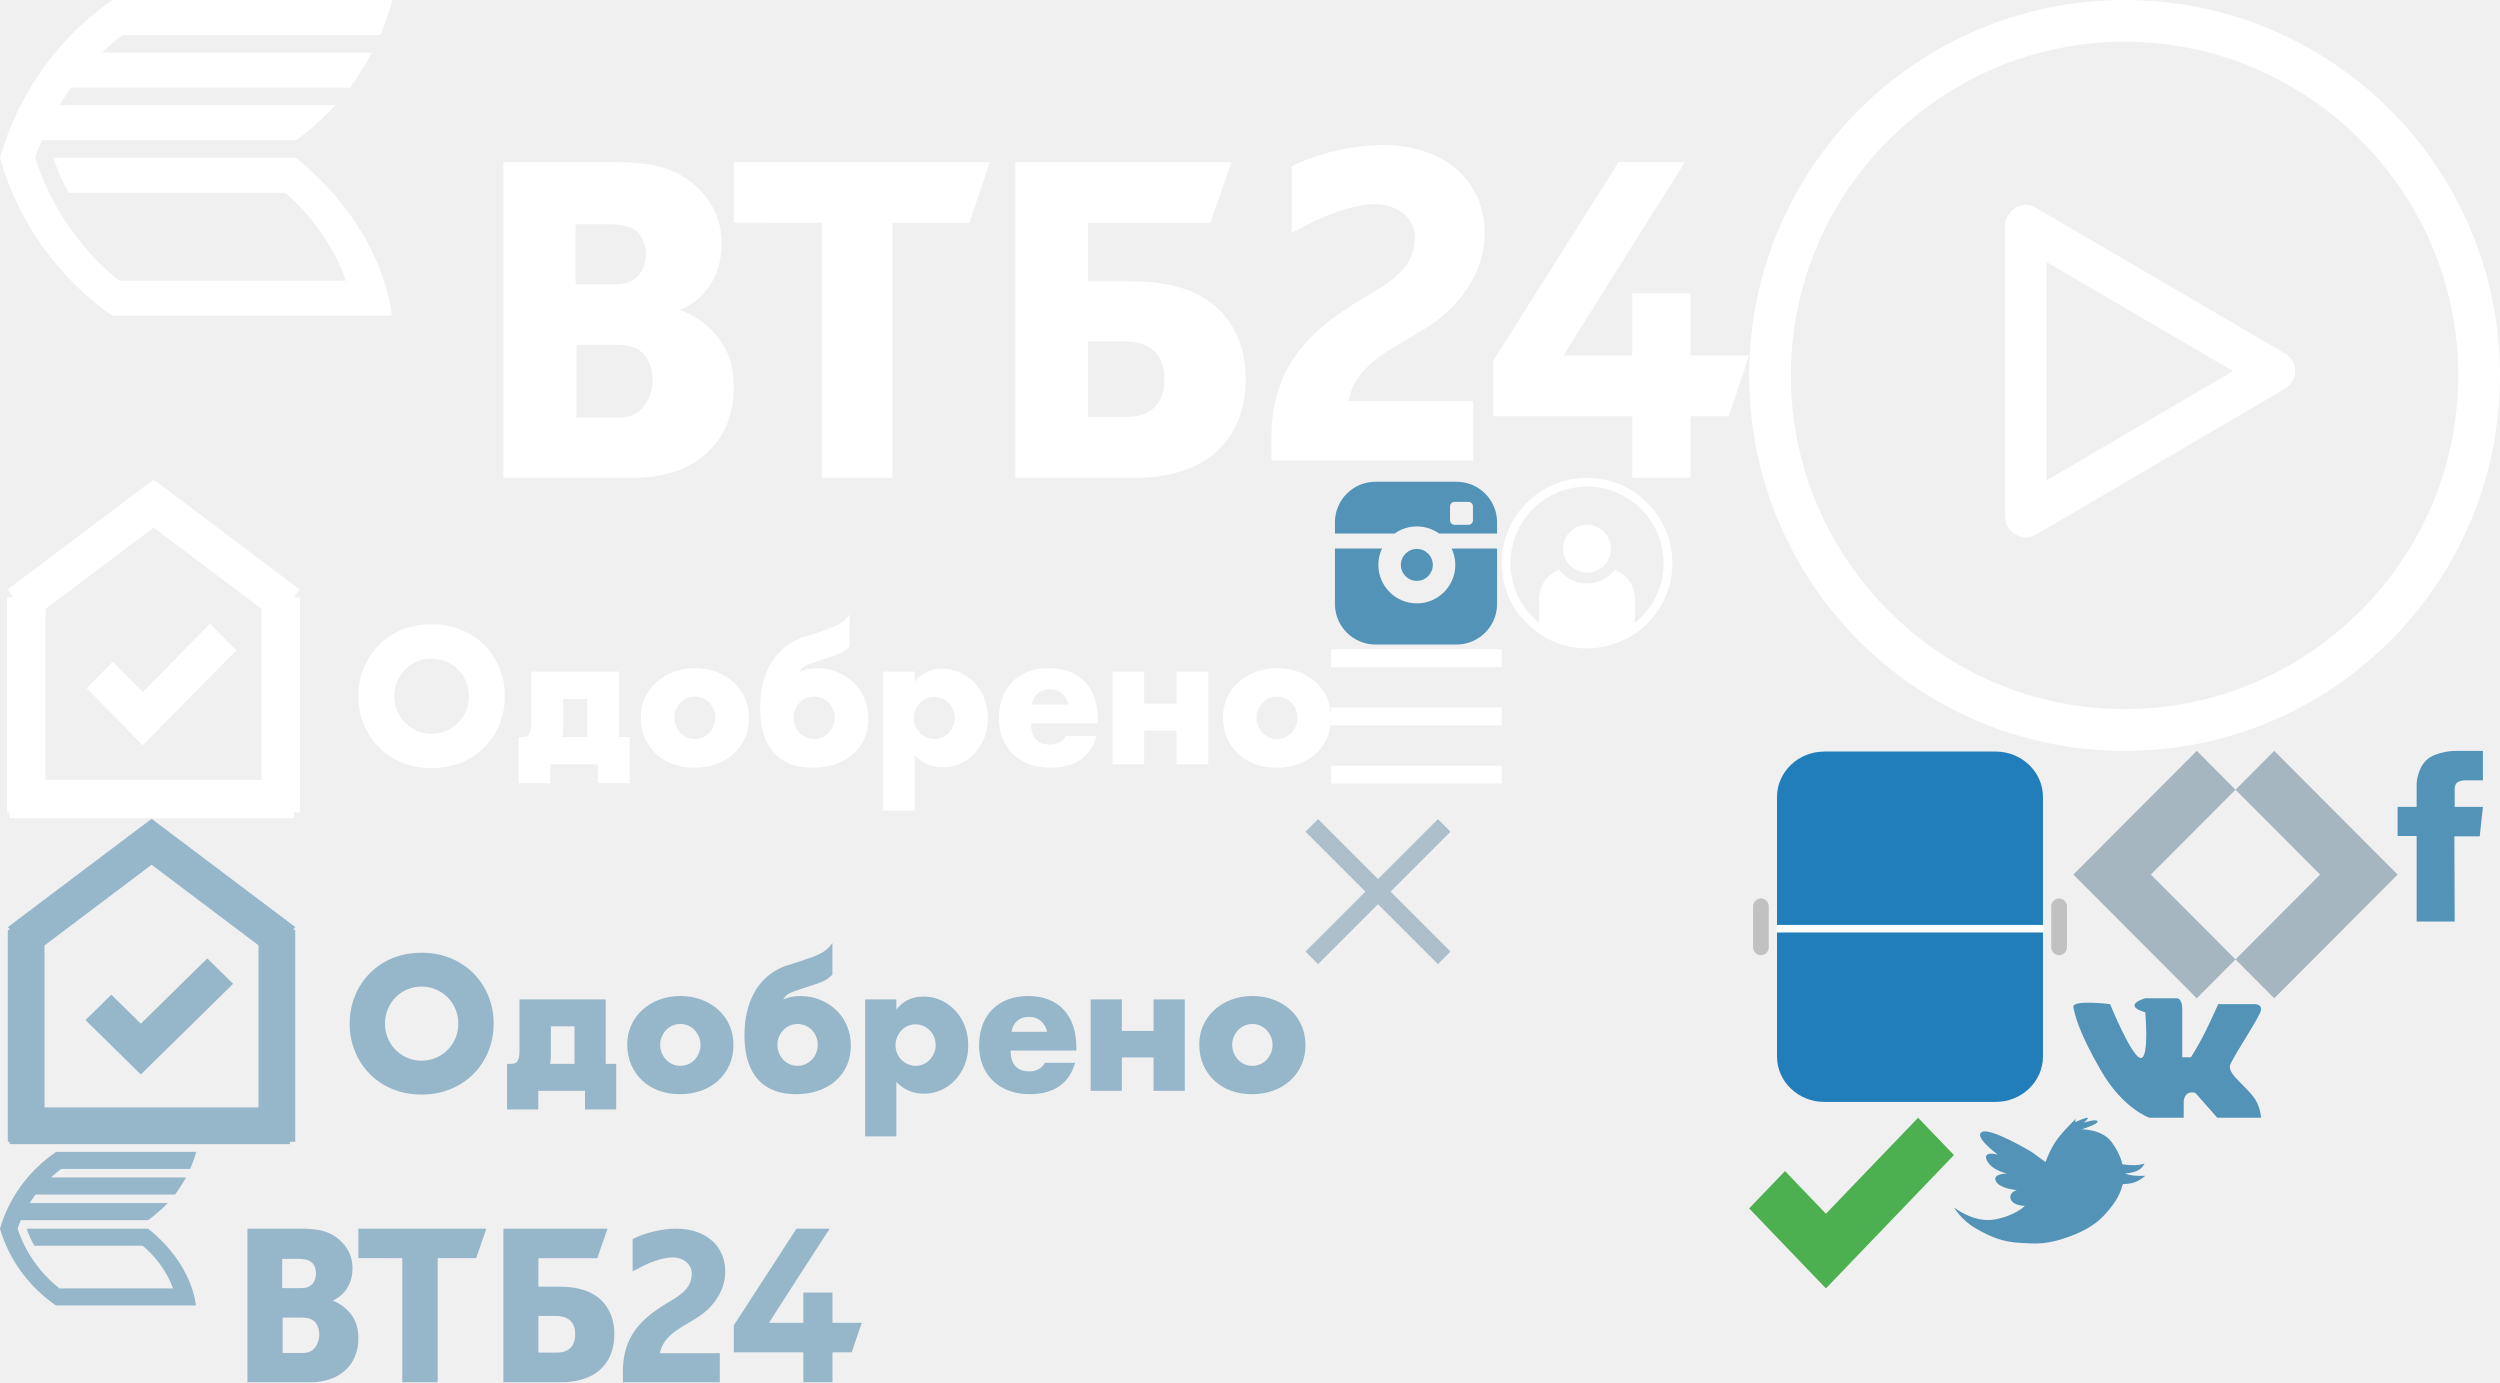
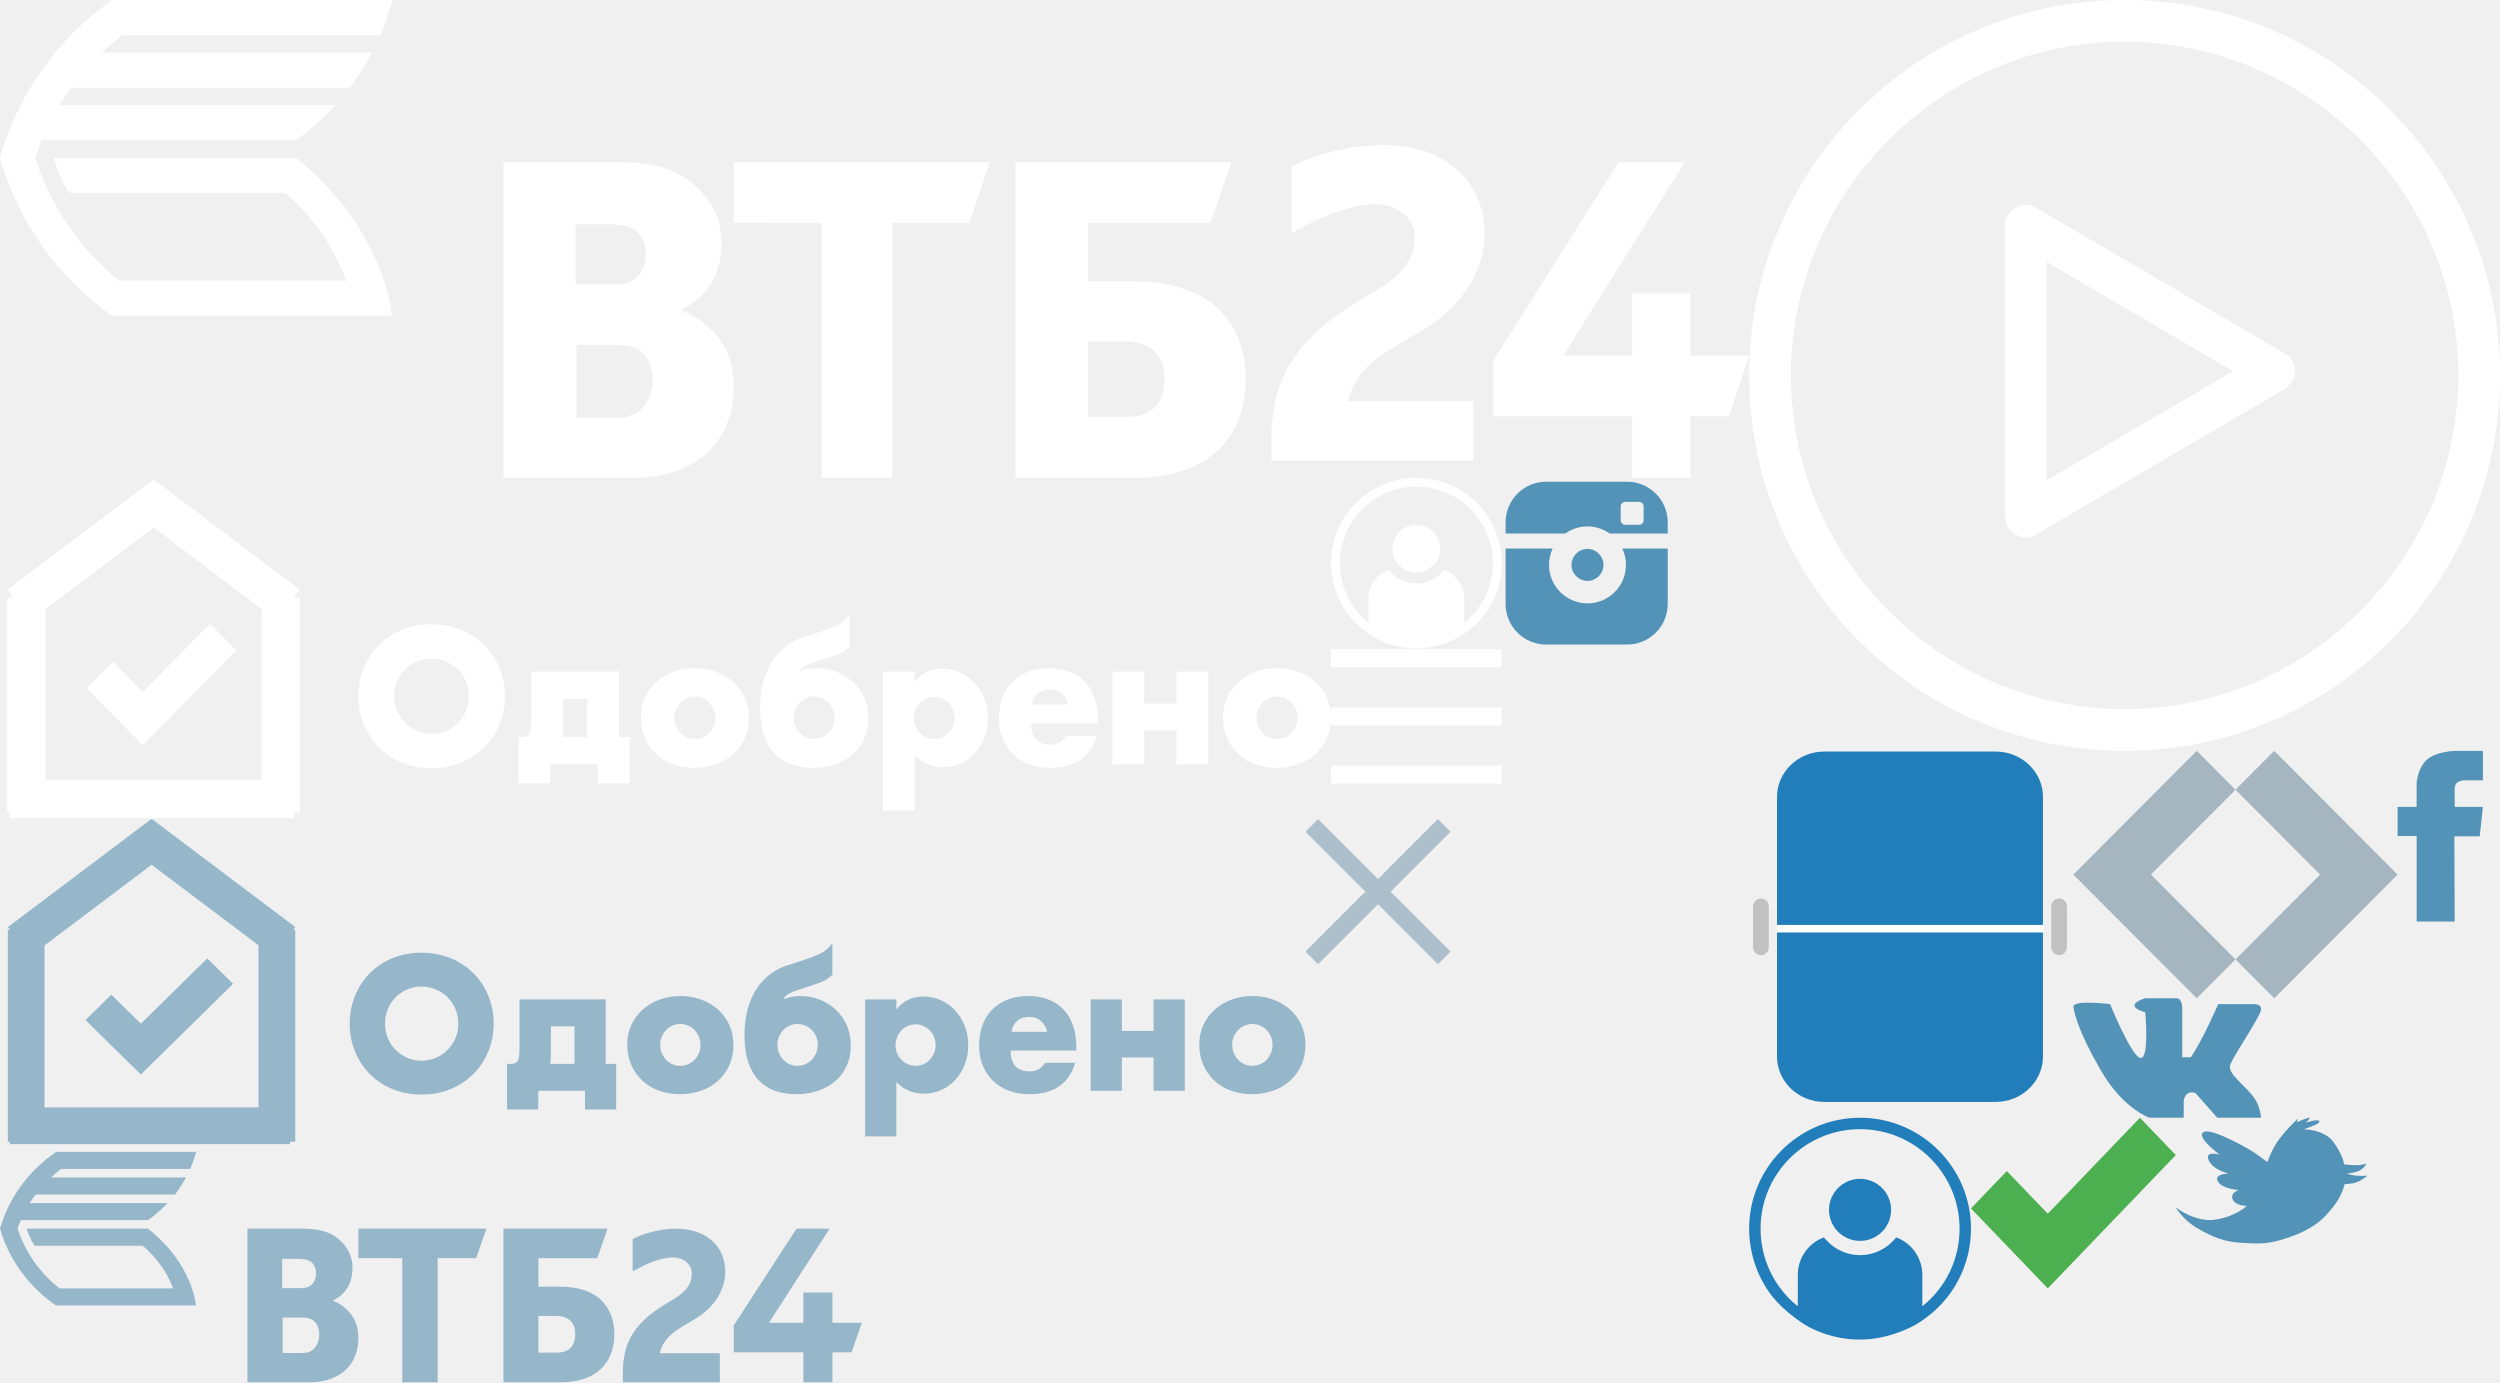
<svg xmlns="http://www.w3.org/2000/svg" width="293" height="162" viewBox="0 0 293 162">
+   <svg width="20" height="16" viewBox="0 0 20 16" id="L1VzZXJzL2t1a2tvbWFoL3Byb2plY3RzL29kb2JyZW5vL3NyYy9tb2R1bGVzL21lbnUvc3ByaXRlLW1lbnUuc3Zn" x="156" y="76">
+     <path d="M0 .095v2.098h20V.095H0zm0 6.82v2.098h20V6.915H0zm0 6.82v2.098h20v-2.099H0z" fill-rule="nonzero" fill="#FFF" />
+   </svg>
+   <svg width="26" height="26" viewBox="0 0 26 26" id="L1VzZXJzL2t1a2tvbWFoL3Byb2plY3RzL29kb2JyZW5vL3NyYy9tb2R1bGVzL21lbnUvc3ByaXRlLWNhYmluZXQtYmx1ZS5zdmc=" x="205" y="131">
+     <g fill="none" fill-rule="evenodd">
+       <path d="M15.7 13.233a3.63 3.63 0 0 0 .937-2.435 3.643 3.643 0 0 0-3.639-3.638 3.643 3.643 0 0 0-3.638 3.638c0 .9.333 1.766.938 2.436a3.646 3.646 0 0 0 2.7 1.199 3.647 3.647 0 0 0 2.701-1.2z" fill="#227EBA" fill-rule="nonzero" />
+       <path d="M12.998 1.338c-6.43 0-11.66 5.232-11.66 11.664 0 3.574 1.61 6.89 4.364 9.096v-3.686a4.676 4.676 0 0 1 3.055-4.39l.3.333a5.322 5.322 0 0 0 3.941 1.75 5.322 5.322 0 0 0 3.941-1.75l.3-.332a4.676 4.676 0 0 1 3.056 4.39v3.686a11.6 11.6 0 0 0 4.367-9.097c0-6.432-5.232-11.664-11.664-11.664z" />
+       <path d="M12.998 0C5.831 0 0 5.832 0 13.002c0 2.62.8 5.211 2.288 7.367.642.93 1.438 1.739 2.303 2.46.438.365.893.709 1.356 1.04.764.546 1.54.938 2.424 1.276a12.962 12.962 0 0 0 4.627.855c1.034 0 2.065-.143 3.066-.398.507-.13 1.006-.288 1.497-.468.254-.094.506-.194.755-.3.584-.246 1.137-.53 1.673-.873l.306-.196v-.014A12.932 12.932 0 0 0 26 13.001C26 5.833 20.168 0 12.998 0zm7.297 22.1v-3.688a4.676 4.676 0 0 0-3.055-4.39l-.3.333a5.322 5.322 0 0 1-3.941 1.75 5.322 5.322 0 0 1-3.941-1.75l-.3-.332a4.676 4.676 0 0 0-3.056 4.39v3.684a11.61 11.61 0 0 1-4.364-9.095c0-6.432 5.23-11.664 11.66-11.664C19.43 1.338 24.662 6.57 24.662 13c0 3.58-1.612 6.897-4.367 9.098z" fill="#227EBA" fill-rule="nonzero" />
+     </g>
+   </svg>
+   <svg width="20" height="20" viewBox="0 0 20 20" id="L1VzZXJzL2t1a2tvbWFoL3Byb2plY3RzL29kb2JyZW5vL3NyYy9tb2R1bGVzL21lbnUvc3ByaXRlLWNhYmluZXQuc3Zn" x="156" y="56">
+     <g fill="none" fill-rule="evenodd">
+       <path d="M12.076 10.18c.465-.515.721-1.18.721-1.874A2.802 2.802 0 0 0 10 5.507a2.802 2.802 0 0 0-2.799 2.8c0 .692.256 1.357.722 1.873.53.586 1.287.922 2.077.922s1.547-.336 2.077-.922z" fill="#FFF" fill-rule="nonzero" />
+       <path d="M9.999 1.029c-4.946 0-8.97 4.025-8.97 8.972 0 2.75 1.239 5.301 3.357 6.997v-2.835c0-1.53.957-2.862 2.35-3.376l.231.255A4.094 4.094 0 0 0 10 12.388c1.153 0 2.258-.49 3.031-1.346l.231-.255a3.597 3.597 0 0 1 2.35 3.376V17a8.922 8.922 0 0 0 3.36-6.998c0-4.947-4.025-8.972-8.972-8.972z" />
+       <path d="M9.999 0C4.486 0 0 4.486 0 10.001c0 2.015.615 4.009 1.76 5.668.494.714 1.106 1.337 1.772 1.892.336.28.686.545 1.043.8.587.42 1.184.721 1.865.982A9.97 9.97 0 0 0 9.999 20c.795 0 1.588-.11 2.358-.306.39-.1.774-.221 1.151-.36.196-.072.39-.15.581-.23.45-.19.875-.408 1.287-.673l.236-.15v-.01A9.948 9.948 0 0 0 20 10C20 4.486 15.514 0 9.999 0zm5.613 17v-2.837c0-1.53-.958-2.862-2.35-3.376l-.232.255A4.094 4.094 0 0 1 10 12.388a4.094 4.094 0 0 1-3.031-1.346l-.232-.255a3.597 3.597 0 0 0-2.35 3.376v2.835a8.93 8.93 0 0 1-3.357-6.997c0-4.947 4.024-8.972 8.97-8.972 4.947 0 8.972 4.025 8.972 8.972A8.922 8.922 0 0 1 15.61 17z" fill="#FFF" fill-rule="nonzero" />
+     </g>
+   </svg>
  <svg width="10" height="20" viewBox="0 0 10 20" id="L1VzZXJzL2t1a2tvbWFoL3Byb2plY3RzL29kb2JyZW5vL3NyYy9tb2R1bGVzL2Zvb3Rlci9zcHJpdGUtZmIuc3Zn" x="281" y="88">
    <path d="M2.232 20h4.456l-.036-9.98h2.971L10 6.563H6.688V4.456s0-.56.334-.77c.333-.209.717-.229.717-.229H10V0H6.906C5.769 0 4.488.338 3.84.73c-1.5.904-1.61 3.051-1.61 3.051v2.782H0V9.98h2.232V20z" fill-rule="nonzero" fill="#5293B7" />
  </svg>
-   <svg width="20" height="20" viewBox="0 0 20 20" id="L1VzZXJzL2t1a2tvbWFoL3Byb2plY3RzL29kb2JyZW5vL3NyYy9tb2R1bGVzL2Zvb3Rlci9zcHJpdGUtaW5zLnN2Zw==" x="156" y="56">
+   <svg width="20" height="20" viewBox="0 0 20 20" id="L1VzZXJzL2t1a2tvbWFoL3Byb2plY3RzL29kb2JyZW5vL3NyYy9tb2R1bGVzL2Zvb3Rlci9zcHJpdGUtaW5zLnN2Zw==" x="176" y="56">
    <path d="M11.925 10.207c0-1.032-.84-1.872-1.872-1.872s-1.872.84-1.872 1.872c0 1.033.84 1.873 1.872 1.873 1.033 0 1.872-.84 1.872-1.873zm2.638 0a4.515 4.515 0 0 1-4.51 4.51 4.515 4.515 0 0 1-4.51-4.51c0-.685.154-1.334.428-1.916H.456v6.5a4.754 4.754 0 0 0 4.748 4.748h9.503a4.754 4.754 0 0 0 4.749-4.749V8.291h-5.321c.274.582.428 1.231.428 1.916zm-.618-6.86c0-.29.237-.528.528-.528h1.63a.53.53 0 0 1 .528.528v1.63a.53.53 0 0 1-.528.528h-1.63a.529.529 0 0 1-.528-.528v-1.63zm-3.892 2.35c.972 0 1.873.31 2.61.835h6.793V5.21A4.754 4.754 0 0 0 14.707.46H5.204A4.754 4.754 0 0 0 .456 5.21v1.322h6.987a4.483 4.483 0 0 1 2.61-.835z" fill-rule="nonzero" fill="#5293B7" />
  </svg>
  <svg width="153" height="39" viewBox="0 0 153 39" id="L1VzZXJzL2t1a2tvbWFoL3Byb2plY3RzL29kb2JyZW5vL3NyYy9tb2R1bGVzL2Zvb3Rlci9zcHJpdGUtbG9nby5zdmc=" y="96">
    <g transform="translate(0 -1)" fill="#96B6CA" fill-rule="evenodd">
      <path d="M45.124 24.97c0 .626.115 1.204.344 1.733.229.529.539.988.93 1.378a4.244 4.244 0 0 0 3.01 1.232 4.305 4.305 0 0 0 3.96-2.61 4.315 4.315 0 0 0 .343-1.733c0-.627-.114-1.204-.343-1.733a4.303 4.303 0 0 0-2.314-2.286 4.244 4.244 0 0 0-1.646-.324 4.244 4.244 0 0 0-3.94 2.61 4.315 4.315 0 0 0-.344 1.733zm-4.142 0c0-1.17.209-2.259.627-3.268a8.171 8.171 0 0 1 1.737-2.641 7.916 7.916 0 0 1 2.657-1.764c1.03-.425 2.165-.637 3.405-.637 1.226 0 2.357.212 3.394.637a8.003 8.003 0 0 1 2.677 1.764 8.09 8.09 0 0 1 1.748 2.641 8.461 8.461 0 0 1 .627 3.268c0 1.169-.21 2.258-.627 3.267a8.09 8.09 0 0 1-1.748 2.641 8.003 8.003 0 0 1-2.677 1.765c-1.037.424-2.168.637-3.394.637-1.24 0-2.374-.213-3.405-.637a7.916 7.916 0 0 1-2.657-1.765 8.171 8.171 0 0 1-1.737-2.64 8.461 8.461 0 0 1-.627-3.268zm26.348.313h-2.768v3.215c0 .279-.007.501-.02.668a7.815 7.815 0 0 1-.061.522h2.849v-4.405zm-7.395 4.405c.363 0 .613-.125.747-.375.135-.251.202-.64.202-1.17V22.13h10.103v7.558h1.232v5.345h-3.657v-2.192h-5.475v2.192H59.43v-5.345h.505zm17.437-2.255c0 .362.064.693.192.992.128.3.296.56.505.783a2.29 2.29 0 0 0 1.667.71 2.29 2.29 0 0 0 1.667-.71c.209-.223.377-.484.505-.783.128-.3.192-.623.192-.97 0-.335-.064-.651-.192-.95-.128-.3-.296-.56-.505-.784a2.29 2.29 0 0 0-1.667-.71 2.29 2.29 0 0 0-1.667.71c-.209.223-.377.48-.505.773a2.317 2.317 0 0 0-.192.94zm-3.86-.041c0-.794.155-1.535.465-2.224.31-.689.741-1.287 1.293-1.795a6.11 6.11 0 0 1 1.97-1.201 6.904 6.904 0 0 1 2.496-.438c.889 0 1.714.142 2.475.428a6.084 6.084 0 0 1 1.98 1.19 5.33 5.33 0 0 1 1.303 1.816c.31.703.465 1.479.465 2.328 0 .85-.158 1.625-.475 2.328a5.517 5.517 0 0 1-1.303 1.817 5.794 5.794 0 0 1-1.99 1.18 7.384 7.384 0 0 1-2.516.417c-.889 0-1.71-.14-2.465-.418a5.654 5.654 0 0 1-1.95-1.19 5.52 5.52 0 0 1-1.283-1.848c-.31-.717-.464-1.513-.464-2.39zm19.963-2.38a2.29 2.29 0 0 0-1.667.71c-.208.222-.377.48-.505.772a2.369 2.369 0 0 0-.192.96c0 .334.061.651.182.95.121.3.286.56.495.783.209.223.458.4.748.533.29.132.603.198.94.198.323 0 .63-.066.919-.198a2.42 2.42 0 0 0 1.263-1.315c.12-.3.181-.617.181-.95a2.506 2.506 0 0 0-.687-1.734 2.33 2.33 0 0 0-1.677-.71zm4.082-5.784c-.189.181-.36.33-.515.449-.155.118-.34.226-.556.324a9.572 9.572 0 0 1-.808.313c-.324.111-.748.25-1.273.417-.458.153-.829.279-1.111.376a6.75 6.75 0 0 0-.687.272c-.176.083-.314.17-.415.26-.1.091-.198.199-.293.324l-.12.167a5.86 5.86 0 0 1 .939-.292 5.06 5.06 0 0 1 1.08-.104c.822 0 1.593.146 2.314.438a5.93 5.93 0 0 1 1.89 1.211c.538.515.96 1.127 1.262 1.837.303.71.455 1.49.455 2.339 0 .821-.152 1.58-.455 2.276a5.196 5.196 0 0 1-1.283 1.795c-.552.501-1.226.894-2.02 1.18-.795.285-1.684.428-2.667.428-.903 0-1.725-.132-2.466-.397a4.864 4.864 0 0 1-1.909-1.232c-.532-.557-.943-1.27-1.232-2.14-.29-.87-.435-1.91-.435-3.121 0-1.949.377-3.609 1.132-4.98a6.725 6.725 0 0 1 3.273-2.996 3.659 3.659 0 0 1 .778-.282c.128-.035.29-.083.485-.146.195-.063.481-.157.858-.282a36.479 36.479 0 0 0 1.496-.522c.404-.153.747-.31 1.03-.47.283-.16.519-.33.707-.511.189-.181.37-.397.546-.647v3.716zm12.103 8.289c0-.334-.057-.65-.172-.95-.114-.3-.28-.56-.495-.783a2.473 2.473 0 0 0-.758-.532 2.235 2.235 0 0 0-.94-.199 2.247 2.247 0 0 0-1.647.71 2.665 2.665 0 0 0-.504.783 2.39 2.39 0 0 0-.192.95c0 .334.06.647.182.94.121.292.29.546.505.762.215.215.468.39.758.522s.596.198.919.198a2.247 2.247 0 0 0 1.647-.71c.208-.223.377-.48.505-.772.128-.293.192-.599.192-.919zm-4.607 10.669h-3.657V22.13h3.657v1.19c.781-1.016 1.845-1.524 3.192-1.524.741 0 1.432.15 2.071.45.64.298 1.196.705 1.667 1.22.472.515.839 1.121 1.102 1.817.262.696.394 1.44.394 2.234 0 .793-.132 1.531-.394 2.213a5.72 5.72 0 0 1-1.092 1.796 5.041 5.041 0 0 1-1.646 1.21 4.856 4.856 0 0 1-2.061.44c-1.293 0-2.37-.46-3.233-1.379v6.389zm17.68-12.256c-.122-.529-.37-.953-.748-1.273-.377-.32-.835-.48-1.374-.48-.566 0-1.027.152-1.384.459-.357.306-.583.737-.677 1.294h4.183zm-4.284 2.192c0 1.629.74 2.443 2.223 2.443.794 0 1.394-.334 1.798-1.002h3.536c-.714 2.45-2.499 3.675-5.355 3.675-.875 0-1.677-.136-2.404-.407a5.337 5.337 0 0 1-1.869-1.16 5.172 5.172 0 0 1-1.202-1.795c-.283-.696-.425-1.475-.425-2.338 0-.891.135-1.695.405-2.412a5.09 5.09 0 0 1 1.151-1.827 5.08 5.08 0 0 1 1.809-1.158c.707-.272 1.505-.407 2.394-.407.876 0 1.664.135 2.364.407a4.77 4.77 0 0 1 1.778 1.18c.485.514.855 1.144 1.111 1.889.256.745.384 1.583.384 2.516v.396h-7.698zm16.75-2.296V22.13h3.657v10.711H135.2v-3.904h-3.718v3.904h-3.657v-10.71h3.657v3.695h3.718zm9.214 1.607c0 .362.064.693.192.992.128.3.296.56.505.783a2.29 2.29 0 0 0 1.667.71 2.29 2.29 0 0 0 1.667-.71c.209-.223.377-.484.505-.783.128-.3.192-.623.192-.97 0-.335-.064-.651-.192-.95-.128-.3-.296-.56-.505-.784a2.29 2.29 0 0 0-1.667-.71 2.29 2.29 0 0 0-1.667.71c-.209.223-.377.48-.505.773a2.317 2.317 0 0 0-.192.94zm-3.86-.041c0-.794.155-1.535.465-2.224.31-.689.741-1.287 1.293-1.795a6.11 6.11 0 0 1 1.97-1.201 6.904 6.904 0 0 1 2.496-.438c.889 0 1.714.142 2.475.428a6.084 6.084 0 0 1 1.98 1.19 5.33 5.33 0 0 1 1.303 1.816c.31.703.465 1.479.465 2.328 0 .85-.158 1.625-.475 2.328a5.517 5.517 0 0 1-1.303 1.817 5.794 5.794 0 0 1-1.99 1.18 7.384 7.384 0 0 1-2.516.417c-.889 0-1.71-.14-2.465-.418a5.654 5.654 0 0 1-1.95-1.19 5.52 5.52 0 0 1-1.283-1.848c-.31-.717-.464-1.513-.464-2.39z" />
      <g fill-rule="nonzero">
        <path d="M27.321 20.302l-3.028-2.976-7.786 7.652-3.461-3.401-3.028 2.976 6.489 6.377z" />
        <path d="M30.298 15.79L17.769 6.347l-12.554 9.46v18.983h25.083V15.79zm4.06-1.812h.242V38.81h-.624v.283H1.134v-.283h-.22V13.978h.266l-.248-.33L17.728.994l.041.054.041-.054 16.796 12.656-.248.329z" />
      </g>
    </g>
  </svg>
-   <svg width="23" height="15" viewBox="0 0 23 15" id="L1VzZXJzL2t1a2tvbWFoL3Byb2plY3RzL29kb2JyZW5vL3NyYy9tb2R1bGVzL2Zvb3Rlci9zcHJpdGUtdHcuc3Zn" x="229" y="131">
+   <svg width="23" height="15" viewBox="0 0 23 15" id="L1VzZXJzL2t1a2tvbWFoL3Byb2plY3RzL29kb2JyZW5vL3NyYy9tb2R1bGVzL2Zvb3Rlci9zcHJpdGUtdHcuc3Zn" x="255" y="131">
    <path d="M0 10.51s.877 1.482 2.502 2.425c1.842 1.07 3.235 1.625 5.247 1.728 2.012.103 3.103.26 5.975-.81 3.083-1.148 4.103-2.613 4.949-3.711a6.7 6.7 0 0 0 1.122-2.366s.808.004 1.406-.219c.721-.267 1.231-.761 1.231-.761s-.725.048-1.414-.026c-.507-.055-.979-.232-.979-.232s.92-.054 1.523-.361c.549-.28.781-.811.781-.811s-.497.177-1.047.193c-.772.023-1.561-.103-1.561-.103s-.163-1.136-1.273-2.633c-1.11-1.496-3.5-1.468-3.5-1.468s1.974-.595 1.87-.937C16.73.076 15.228.58 15.228.58s.633-.567.441-.578c-.314-.02-1.454.515-1.454.515l.068-.387s-1.766 1.678-2.509 2.875a11.714 11.714 0 0 0-1.033 2.193L9.11 4.01S4.35 1.147 3.29 1.663C2.23 2.179 5.139 4.32 5.139 4.32s-1.822-.516-1.278.67c.544 1.187 2.366 1.548 2.366 1.548s-1.768 0-1.306.903c.463.902 2.448 1.031 2.448 1.031s-1.006.31-.707 1.084c.299.774 1.658.774 1.658.774s-1.169 1.186-3.589 1.599C2.311 12.342 0 10.51 0 10.51z" fill-rule="nonzero" fill="#5293B7" />
  </svg>
  <svg width="22" height="14" viewBox="0 0 22 14" id="L1VzZXJzL2t1a2tvbWFoL3Byb2plY3RzL29kb2JyZW5vL3NyYy9tb2R1bGVzL2Zvb3Rlci9zcHJpdGUtdmsuc3Zn" x="243" y="117">
    <path d="M.004 1.024C-.147.128 4.3.683 4.3.683S6.88 7 7.898 7c1.018 0 .528-5.357.528-5.357s-1.262-.32-1.262-.81C7.164.34 8.426 0 8.426 0h3.712c.445 0 .622.704.622 1.174v5.74h1.017s.906-1.418 1.62-2.86C16.113 2.615 16.98.684 16.98.684h4.315s.791.021.697.661c-.128.872-2.999 5.008-3.599 6.424-.452 1.067 1.9 2.512 2.902 4.055.65 1.002.697 2.177.697 2.177h-5.125l-2.562-2.903s-.528-.213-.942.086c-.415.299-.434.896-.434.896V14H8.916s-3.071-1.024-5.671-5.506S.155 1.92.004 1.024z" fill-rule="nonzero" fill="#5293B7" />
  </svg>
  <svg width="101" height="27" viewBox="0 0 101 27" id="L1VzZXJzL2t1a2tvbWFoL3Byb2plY3RzL29kb2JyZW5vL3NyYy9tb2R1bGVzL2Zvb3Rlci9zcHJpdGUtdnRiLnN2Zw==" y="135">
    <g fill-rule="nonzero" fill="#96B6CA">
      <path d="M29.287 9H29v18h7.362C39.787 27 42 24.978 42 21.848c0-1.565-.509-2.685-1.65-3.63-.416-.348-.879-.59-1.361-.784a4.526 4.526 0 0 0 1.04-.672c.841-.773 1.284-1.852 1.284-3.122 0-1.313-.494-2.4-1.511-3.32C38.562 9.22 37.14 9 35.247 9h-5.96zm5.553 3.543c.307 0 .88 0 1.359.202.517.218.839.79.839 1.497 0 .48-.166.955-.43 1.238-.413.45-.896.487-1.439.487h-2.095v-3.424h1.766zm.506 6.878c.533 0 1.084.054 1.501.446.348.324.572.933.572 1.554 0 .519-.157 1.036-.43 1.419-.453.612-.945.732-1.643.732h-2.222v-4.151h2.222zM56.588 9H42v3.45l5.152.01V27h4.142V12.456c.504-.002 4.512 0 4.512 0L57 9h-.412zM70.919 9H59v18h6.817c1.544 0 2.993-.383 3.974-1.053 1.007-.68 2.209-2.03 2.209-4.597 0-2.408-1.166-3.702-1.86-4.259-.74-.59-2.118-1.293-4.474-1.293H63.1V12.46h6.897L71.204 9h-.285zm-5.762 10.224c.577 0 1.124.14 1.46.375.536.37.796.942.796 1.751 0 .851-.254 1.264-.446 1.5-.362.452-.913.672-1.684.672H63.1v-4.298h2.057zM74.274 10.15l-.13.065-.001 3.775.498-.236c.36-.21 2.294-1.29 4.04-1.378.72-.037 1.367.173 1.819.591.37.342.573.799.573 1.287 0 1.62-1.151 2.435-2.541 3.262C75.116 19.51 73 21.59 73 25.789L73.005 27l11.356-.002v-3.405h-7.034l.042-.164c.287-1.121 1.013-1.973 2.43-2.85l1.767-1.062c2.076-1.24 3.392-3.29 3.434-5.354v-.123c0-1.375-.471-2.568-1.362-3.454C82.595 9.548 81.073 9 79.235 9c-1.601 0-3.548.451-4.96 1.15zM93.35 9L86 20.33v3.161h8.152V27h3.413v-3.509h2.248L101 20.03h-3.435v-3.545h-3.413v3.545h-4.027c.29-.488 6.137-9.53 7.111-11.029h-3.885zM17.35 8.998H3.13s.428 1.323.925 2H16.71s2.415 1.821 3.57 5.004h-13.3a14.706 14.706 0 0 1-4.916-7.004c.114-.34.241-.672.38-1h14.901c1.162-.776 2.317-2 2.317-2H3.485c.215-.342.443-.675.685-.998h16.336c.432-.503 1.298-2 1.298-2H5.972c.38-.353.78-.687 1.197-1H22.29c.414-.955.71-2 .71-2H6.575C3.436 2.15 1.07 5.298 0 8.998 1.06 12.656 3.405 15.831 6.567 18h16.39s-.288-4.787-5.606-9.002z" />
    </g>
  </svg>
-   <svg width="20" height="20" viewBox="0 0 20 20" id="L1VzZXJzL2t1a2tvbWFoL3Byb2plY3RzL29kb2JyZW5vL3NyYy9tb2R1bGVzL2hlYWRlci9zcHJpdGUtY2FiaW5ldC5zdmc=" x="176" y="56">
-     <g fill="none" fill-rule="evenodd">
-       <path d="M12.076 10.18c.465-.515.721-1.18.721-1.874A2.802 2.802 0 0 0 10 5.507a2.802 2.802 0 0 0-2.799 2.8c0 .692.256 1.357.722 1.873.53.586 1.287.922 2.077.922s1.547-.336 2.077-.922z" fill="#FFF" fill-rule="nonzero" />
-       <path d="M9.999 1.029c-4.946 0-8.97 4.025-8.97 8.972 0 2.75 1.239 5.301 3.357 6.997v-2.835c0-1.53.957-2.862 2.35-3.376l.231.255A4.094 4.094 0 0 0 10 12.388c1.153 0 2.258-.49 3.031-1.346l.231-.255a3.597 3.597 0 0 1 2.35 3.376V17a8.922 8.922 0 0 0 3.36-6.998c0-4.947-4.025-8.972-8.972-8.972z" />
-       <path d="M9.999 0C4.486 0 0 4.486 0 10.001c0 2.015.615 4.009 1.76 5.668.494.714 1.106 1.337 1.772 1.892.336.28.686.545 1.043.8.587.42 1.184.721 1.865.982A9.97 9.97 0 0 0 9.999 20c.795 0 1.588-.11 2.358-.306.39-.1.774-.221 1.151-.36.196-.072.39-.15.581-.23.45-.19.875-.408 1.287-.673l.236-.15v-.01A9.948 9.948 0 0 0 20 10C20 4.486 15.514 0 9.999 0zm5.613 17v-2.837c0-1.53-.958-2.862-2.35-3.376l-.232.255A4.094 4.094 0 0 1 10 12.388a4.094 4.094 0 0 1-3.031-1.346l-.232-.255a3.597 3.597 0 0 0-2.35 3.376v2.835a8.93 8.93 0 0 1-3.357-6.997c0-4.947 4.024-8.972 8.97-8.972 4.947 0 8.972 4.025 8.972 8.972A8.922 8.922 0 0 1 15.61 17z" fill="#FFF" fill-rule="nonzero" />
-     </g>
-   </svg>
  <svg width="156" height="40" viewBox="0 0 156 40" id="L1VzZXJzL2t1a2tvbWFoL3Byb2plY3RzL29kb2JyZW5vL3NyYy9tb2R1bGVzL2hlYWRlci9zcHJpdGUtbG9nby13aGl0ZS5zdmc=" y="56">
    <g fill="#FFF" fill-rule="evenodd">
      <path d="M46.215 25.594c0 .635.117 1.221.35 1.758.233.536.548 1.002.946 1.398A4.332 4.332 0 0 0 50.575 30a4.382 4.382 0 0 0 3.074-1.25 4.365 4.365 0 0 0 1.306-3.156c0-.635-.117-1.221-.35-1.758a4.364 4.364 0 0 0-4.03-2.647 4.332 4.332 0 0 0-3.064 1.25 4.449 4.449 0 0 0-.946 1.397 4.365 4.365 0 0 0-.35 1.758zm-4.215 0c0-1.186.212-2.29.637-3.315a8.286 8.286 0 0 1 1.769-2.679 8.058 8.058 0 0 1 2.704-1.79c1.049-.43 2.203-.645 3.465-.645 1.247 0 2.399.215 3.454.646a8.146 8.146 0 0 1 2.725 1.79 8.204 8.204 0 0 1 1.778 2.678c.425 1.024.638 2.129.638 3.315s-.213 2.29-.638 3.314a8.204 8.204 0 0 1-1.778 2.68 8.146 8.146 0 0 1-2.725 1.79c-1.055.43-2.207.645-3.454.645-1.262 0-2.416-.215-3.465-.646a8.058 8.058 0 0 1-2.704-1.79 8.286 8.286 0 0 1-1.769-2.679C42.212 27.885 42 26.78 42 25.594zm26.814.318h-2.817v3.261c0 .282-.007.508-.02.678-.015.17-.035.346-.062.53h2.899v-4.47zm-7.526 4.468c.37 0 .624-.127.76-.38.138-.255.206-.65.206-1.187v-6.1h10.282v7.667h1.254v5.422h-3.722v-2.224h-5.572v2.224h-3.722V30.38h.514zm17.746-2.287c0 .367.065.702.195 1.006.13.304.301.568.514.794.212.226.466.403.76.53.296.127.607.19.936.19a2.338 2.338 0 0 0 1.697-.72c.212-.226.384-.49.514-.794.13-.304.195-.632.195-.985 0-.339-.065-.66-.195-.963a2.702 2.702 0 0 0-.514-.795 2.338 2.338 0 0 0-1.696-.72 2.338 2.338 0 0 0-1.697.72 2.743 2.743 0 0 0-.514.784c-.13.296-.195.614-.195.953zm-3.928-.042c0-.805.158-1.557.473-2.256a5.531 5.531 0 0 1 1.316-1.821 6.221 6.221 0 0 1 2.005-1.218c.774-.297 1.62-.445 2.54-.445a7.14 7.14 0 0 1 2.518.434c.775.29 1.447.692 2.015 1.208a5.407 5.407 0 0 1 1.327 1.842c.315.713.473 1.5.473 2.362 0 .86-.161 1.648-.483 2.361a5.597 5.597 0 0 1-1.327 1.842 5.9 5.9 0 0 1-2.025 1.197 7.537 7.537 0 0 1-2.56.424 7.213 7.213 0 0 1-2.509-.424 5.757 5.757 0 0 1-1.984-1.207 5.6 5.6 0 0 1-1.306-1.874c-.315-.728-.473-1.536-.473-2.425zm20.316-2.415a2.338 2.338 0 0 0-1.696.72 2.743 2.743 0 0 0-.514.784c-.13.296-.196.621-.196.974 0 .339.062.66.185.964.124.303.292.568.504.794.213.226.466.406.76.54.296.134.614.201.957.201.33 0 .64-.067.936-.2.294-.135.551-.315.77-.541.22-.226.391-.49.515-.794.123-.304.185-.625.185-.964a2.535 2.535 0 0 0-.7-1.758 2.372 2.372 0 0 0-1.706-.72zm4.154-5.866a6.275 6.275 0 0 1-.525.455c-.157.12-.346.23-.565.328a9.76 9.76 0 0 1-.823.318c-.329.113-.76.254-1.295.424-.466.155-.843.282-1.131.38-.288.1-.52.191-.7.276a1.787 1.787 0 0 0-.42.265 2.278 2.278 0 0 0-.299.328l-.123.17c.315-.127.634-.226.956-.297.322-.07.689-.106 1.1-.106.836 0 1.621.148 2.355.445a6.037 6.037 0 0 1 1.922 1.228 5.574 5.574 0 0 1 1.285 1.864c.309.72.463 1.51.463 2.372 0 .833-.154 1.603-.463 2.309a5.27 5.27 0 0 1-1.305 1.82c-.562.51-1.248.908-2.057 1.198-.809.289-1.713.434-2.714.434-.918 0-1.755-.134-2.509-.403a4.952 4.952 0 0 1-1.943-1.25c-.541-.564-.96-1.288-1.254-2.17-.295-.883-.442-1.938-.442-3.166 0-1.977.384-3.66 1.151-5.051a6.836 6.836 0 0 1 3.331-3.04 3.73 3.73 0 0 1 .792-.285c.13-.036.295-.085.494-.149.198-.063.49-.159.874-.286.603-.197 1.11-.374 1.521-.53.411-.154.761-.313 1.049-.476.288-.162.528-.335.72-.518a4.4 4.4 0 0 0 .555-.657v3.77zm12.317 8.408c0-.34-.058-.66-.175-.964a2.32 2.32 0 0 0-.504-.794 2.517 2.517 0 0 0-.77-.54 2.28 2.28 0 0 0-.957-.201 2.287 2.287 0 0 0-1.676.72c-.212.226-.384.49-.514.794-.13.303-.195.625-.195.964 0 .338.061.656.185.953.123.296.295.554.514.773.22.218.476.395.771.53.295.133.607.2.936.2a2.287 2.287 0 0 0 1.676-.72c.212-.226.383-.487.514-.783.13-.297.195-.608.195-.932zM107.205 39h-3.722V22.714h3.722v1.207c.795-1.03 1.878-1.546 3.248-1.546.754 0 1.457.152 2.108.455a5.347 5.347 0 0 1 1.697 1.24c.48.521.853 1.136 1.12 1.842.268.706.401 1.46.401 2.266 0 .805-.133 1.553-.4 2.245a5.799 5.799 0 0 1-1.111 1.821 5.13 5.13 0 0 1-1.676 1.228 4.956 4.956 0 0 1-2.097.445c-1.316 0-2.413-.466-3.29-1.398V39zm17.992-12.432c-.123-.536-.377-.967-.76-1.292-.385-.324-.85-.487-1.4-.487-.575 0-1.044.155-1.408.466-.363.31-.593.748-.689 1.313h4.257zm-4.36 2.224c0 1.652.755 2.478 2.263 2.478.808 0 1.418-.34 1.83-1.017h3.598c-.726 2.485-2.543 3.728-5.449 3.728-.891 0-1.707-.138-2.447-.413a5.434 5.434 0 0 1-1.902-1.176 5.245 5.245 0 0 1-1.224-1.821c-.287-.706-.431-1.497-.431-2.372 0-.904.137-1.72.41-2.446a5.162 5.162 0 0 1 1.173-1.853c.507-.509 1.12-.9 1.84-1.176.72-.275 1.532-.413 2.437-.413.891 0 1.693.138 2.406.413a4.856 4.856 0 0 1 1.81 1.197c.493.522.87 1.161 1.13 1.916.26.756.391 1.607.391 2.553v.402h-7.834zm17.047-2.33v-3.748h3.722v10.864h-3.722v-3.96h-3.783v3.96h-3.722V22.714h3.722v3.748h3.783zm9.377 1.631c0 .367.065.702.195 1.006.13.304.302.568.514.794a2.338 2.338 0 0 0 1.696.72 2.338 2.338 0 0 0 1.697-.72c.213-.226.384-.49.514-.794.13-.304.196-.632.196-.985 0-.339-.066-.66-.196-.963a2.702 2.702 0 0 0-.514-.795 2.338 2.338 0 0 0-1.696-.72 2.338 2.338 0 0 0-1.697.72 2.743 2.743 0 0 0-.514.784c-.13.296-.195.614-.195.953zm-3.928-.042c0-.805.158-1.557.473-2.256a5.531 5.531 0 0 1 1.316-1.821 6.221 6.221 0 0 1 2.005-1.218c.775-.297 1.621-.445 2.54-.445a7.14 7.14 0 0 1 2.519.434c.774.29 1.446.692 2.015 1.208a5.407 5.407 0 0 1 1.326 1.842c.315.713.473 1.5.473 2.362 0 .86-.161 1.648-.483 2.361a5.597 5.597 0 0 1-1.327 1.842 5.9 5.9 0 0 1-2.025 1.197 7.537 7.537 0 0 1-2.56.424 7.213 7.213 0 0 1-2.509-.424 5.757 5.757 0 0 1-1.984-1.207 5.6 5.6 0 0 1-1.306-1.874c-.315-.728-.473-1.536-.473-2.425z" />
      <g fill-rule="nonzero">
        <path d="M27.692 20.213l-3.069-3.116-7.892 8.014-3.508-3.562-3.07 3.116 6.578 6.679z" />
        <path d="M30.653 15.358l-12.648-9.53-12.672 9.55v20.017h25.32V15.358zm3.785-1.34h.711v25.198h-.699v.676H1.126v-.676h-.29V14.018h.737l-.691-.917L17.924.259l.081.108.082-.108L35.129 13.1l-.691.917z" />
      </g>
    </g>
-   </svg>
-   <svg width="20" height="16" viewBox="0 0 20 16" id="L1VzZXJzL2t1a2tvbWFoL3Byb2plY3RzL29kb2JyZW5vL3NyYy9tb2R1bGVzL2hlYWRlci9zcHJpdGUtbWVudS5zdmc=" x="156" y="76">
-     <path d="M0 .095v2.098h20V.095H0zm0 6.82v2.098h20V6.915H0zm0 6.82v2.098h20v-2.099H0z" fill-rule="nonzero" fill="#FFF" />
  </svg>
  <svg width="205" height="56" viewBox="0 0 205 56" id="L1VzZXJzL2t1a2tvbWFoL3Byb2plY3RzL29kb2JyZW5vL3NyYy9tb2R1bGVzL2hlYWRlci9zcHJpdGUtdnRiLnN2Zw==">
    <g fill-rule="nonzero" fill="#FFF">
      <path d="M59.595 19H59v37h15.29C81.404 56 86 51.843 86 45.41c0-3.217-1.057-5.52-3.426-7.464-.864-.714-1.826-1.211-2.828-1.609.771-.372 1.508-.81 2.159-1.381 1.749-1.59 2.669-3.807 2.669-6.419 0-2.698-1.027-4.93-3.14-6.824C78.86 19.453 75.907 19 71.975 19H59.595zm11.533 7.283c.64 0 1.83 0 2.823.416 1.075.447 1.743 1.623 1.743 3.076 0 .988-.343 1.963-.895 2.544-.856.927-1.858 1.001-2.986 1.001h-4.352v-7.037h3.667zM72.18 40.42c1.108 0 2.252.112 3.118.918.722.665 1.187 1.918 1.187 3.193 0 1.067-.326 2.13-.894 2.917-.939 1.26-1.96 1.506-3.41 1.506h-4.615V40.42h4.614zM115.176 19H86v7.093l10.304.02V56h8.285V26.104c1.007-.003 9.024 0 9.024 0L116 19h-.824zM143.754 19H119v37h14.159c3.206 0 6.216-.788 8.254-2.164 2.091-1.398 4.587-4.172 4.587-9.45 0-4.95-2.42-7.609-3.861-8.754-1.54-1.213-4.4-2.659-9.294-2.659h-5.33v-6.858h14.326L144.347 19h-.593zm-11.967 21.016c1.198 0 2.335.287 3.034.77 1.112.76 1.651 1.936 1.651 3.6 0 1.75-.527 2.598-.925 3.084-.753.93-1.897 1.38-3.498 1.38h-4.535v-8.834h4.273zM151.655 19.364l-.27.134-.005 7.76 1.04-.486c.75-.432 4.778-2.651 8.416-2.833 1.5-.076 2.847.356 3.789 1.216.77.701 1.193 1.64 1.193 2.645 0 3.329-2.398 5.006-5.294 6.705C153.41 38.606 149 42.882 149 51.512l.01 2.488 23.658-.004v-6.998h-14.653l.087-.338c.598-2.305 2.111-4.057 5.063-5.859l3.68-2.184c4.326-2.547 7.068-6.763 7.155-11.005v-.252c0-2.826-.981-5.28-2.838-7.1-2.173-2.134-5.344-3.26-9.173-3.26-3.336 0-7.391.928-10.334 2.364zM189.702 19c-.16.25-14.616 23.155-14.702 23.29v6.498h16.305V56h6.825v-7.212h4.496L205 41.67h-6.87v-7.288h-6.826v7.288h-8.055c.582-1.004 12.275-19.59 14.223-22.671h-7.77zM34.701 18.496H6.258s.858 2.72 1.853 4.111h25.306s4.83 3.743 7.14 10.287h-26.6a30.24 30.24 0 0 1-9.832-14.398c.229-.697.483-1.382.761-2.054h29.802c2.324-1.597 4.633-4.112 4.633-4.112H6.971a30.01 30.01 0 0 1 1.37-2.053h32.672c.862-1.034 2.595-4.111 2.595-4.111H11.944a30.36 30.36 0 0 1 2.393-2.054H44.58C45.409 2.149 46 0 46 0H13.15C6.871 4.418 2.14 10.891 0 18.496 2.12 26.016 6.81 32.54 13.134 37h32.78s-.576-9.84-11.213-18.504z" />
    </g>
  </svg>
  <svg width="19" height="29" viewBox="0 0 19 29" id="L1VzZXJzL2t1a2tvbWFoL3Byb2plY3RzL29kb2JyZW5vL3NyYy9tb2R1bGVzL2xhc3Qvc3ByaXRlLWFycm93LWxlZnQuc3Zn" x="243" y="88">
    <path d="M14.458 29L19 24.445 9.084 14.5 19 4.555 14.458 0 0 14.5z" fill-rule="nonzero" fill="#A5B6C1" />
  </svg>
  <svg width="19" height="29" viewBox="0 0 19 29" id="L1VzZXJzL2t1a2tvbWFoL3Byb2plY3RzL29kb2JyZW5vL3NyYy9tb2R1bGVzL2xhc3Qvc3ByaXRlLWFycm93LXJpZ2h0LnN2Zw==" x="262" y="88">
    <path d="M4.542 0L0 4.555 9.916 14.5 0 24.445 4.542 29 19 14.5z" fill-rule="nonzero" fill="#A5B6C1" />
  </svg>
-   <svg width="24" height="20" viewBox="0 0 24 20" id="L1VzZXJzL2t1a2tvbWFoL3Byb2plY3RzL29kb2JyZW5vL3NyYy9tb2R1bGVzL2xhc3Qvc3ByaXRlLWNoZWNrLnN2Zw==" x="205" y="131">
+   <svg width="24" height="20" viewBox="0 0 24 20" id="L1VzZXJzL2t1a2tvbWFoL3Byb2plY3RzL29kb2JyZW5vL3NyYy9tb2R1bGVzL2xhc3Qvc3ByaXRlLWNoZWNrLnN2Zw==" x="231" y="131">
    <path d="M24 4.375L19.8 0 9 11.25l-4.8-5L0 10.625 9 20z" fill-rule="nonzero" fill="#4CAF50" />
  </svg>
  <svg width="38" height="43" viewBox="0 0 38 43" id="L1VzZXJzL2t1a2tvbWFoL3Byb2plY3RzL29kb2JyZW5vL3NyYy9tb2R1bGVzL2xhc3Qvc3ByaXRlLWZsaXAuc3Zn" x="205" y="88">
    <g fill="none" fill-rule="evenodd">
      <path d="M28.33 1.375H8.015c-3.07 0-5.582 2.4-5.582 5.335v30.53c0 2.935 2.512 5.336 5.582 5.336H28.33c3.07 0 5.583-2.4 5.583-5.335V6.71c0-2.934-2.512-5.335-5.583-5.335" fill="#F0F0F1" />
      <path d="M0 19.57v4.767c0 .52.412.943.92.943s.92-.422.92-.943V19.57a.931.931 0 0 0-.92-.943.931.931 0 0 0-.92.943zM34.488 19.57v4.767c0 .52.412.943.92.943s.92-.422.92-.943V19.57a.931.931 0 0 0-.92-.943.931.931 0 0 0-.92.943z" fill="#F0F0F0" />
      <path d="M8.792.084c-3.04 0-5.528 2.393-5.528 5.317v30.425c0 2.924 2.488 5.317 5.528 5.317h20.116c3.04 0 5.528-2.393 5.528-5.317V5.4c0-2.924-2.488-5.317-5.528-5.317H8.792z" fill="#227EBA" />
      <path fill="#FEFEFE" d="M3.219 21.288h31.269v-.887H3.218z" />
      <path d="M1.38 17.297a.931.931 0 0 0-.92.942v4.768c0 .52.412.942.92.942.507 0 .92-.422.92-.942v-4.768a.931.931 0 0 0-.92-.942M36.327 17.297a.931.931 0 0 0-.92.942v4.768c0 .52.412.942.92.942s.92-.422.92-.942v-4.768a.931.931 0 0 0-.92-.942" fill="#C1C1C1" />
    </g>
  </svg>
  <svg width="17" height="17" viewBox="0 0 17 17" id="L1VzZXJzL2t1a2tvbWFoL3Byb2plY3RzL29kb2JyZW5vL3NyYy9tb2R1bGVzL3BvcHVwL3Nwcml0ZS1jbG9zZS5zdmc=" x="153" y="96">
    <path d="M0 15.524L1.476 17 8.5 9.976 15.524 17 17 15.524 9.976 8.5 17 1.476 15.524 0 8.5 7.024 1.476 0 0 1.476 7.024 8.5z" fill-rule="nonzero" fill="#638BA2" opacity=".484" />
  </svg>
  <svg width="88" height="88" viewBox="0 0 88 88" id="L1VzZXJzL2t1a2tvbWFoL3Byb2plY3RzL29kb2JyZW5vL3NyYy9tb2R1bGVzL3ZpZGVvL3Nwcml0ZS1wbGF5LnN2Zw==" x="205">
    <g fill-rule="nonzero" fill="#FFF">
      <path d="M44 88c24.322 0 44-19.678 44-44S68.322 0 44 0 0 19.678 0 44s19.678 44 44 44zm0-83.111c21.511 0 39.111 17.6 39.111 39.111 0 21.511-17.6 39.111-39.111 39.111-21.511 0-39.111-17.6-39.111-39.111 0-21.511 17.6-39.111 39.111-39.111z" />
      <path d="M31.214 62.634c.365.244.85.366 1.215.366.364 0 .85-.122 1.214-.366l29.143-17.062C63.514 45.084 64 44.353 64 43.5s-.486-1.706-1.214-2.072L33.643 24.366a2.2 2.2 0 0 0-2.429 0c-.728.487-1.214 1.218-1.214 2.072v34.124c0 .854.486 1.707 1.214 2.072zm3.643-31.93L56.714 43.5 34.857 56.297V30.703z" />
    </g>
  </svg>
</svg>
